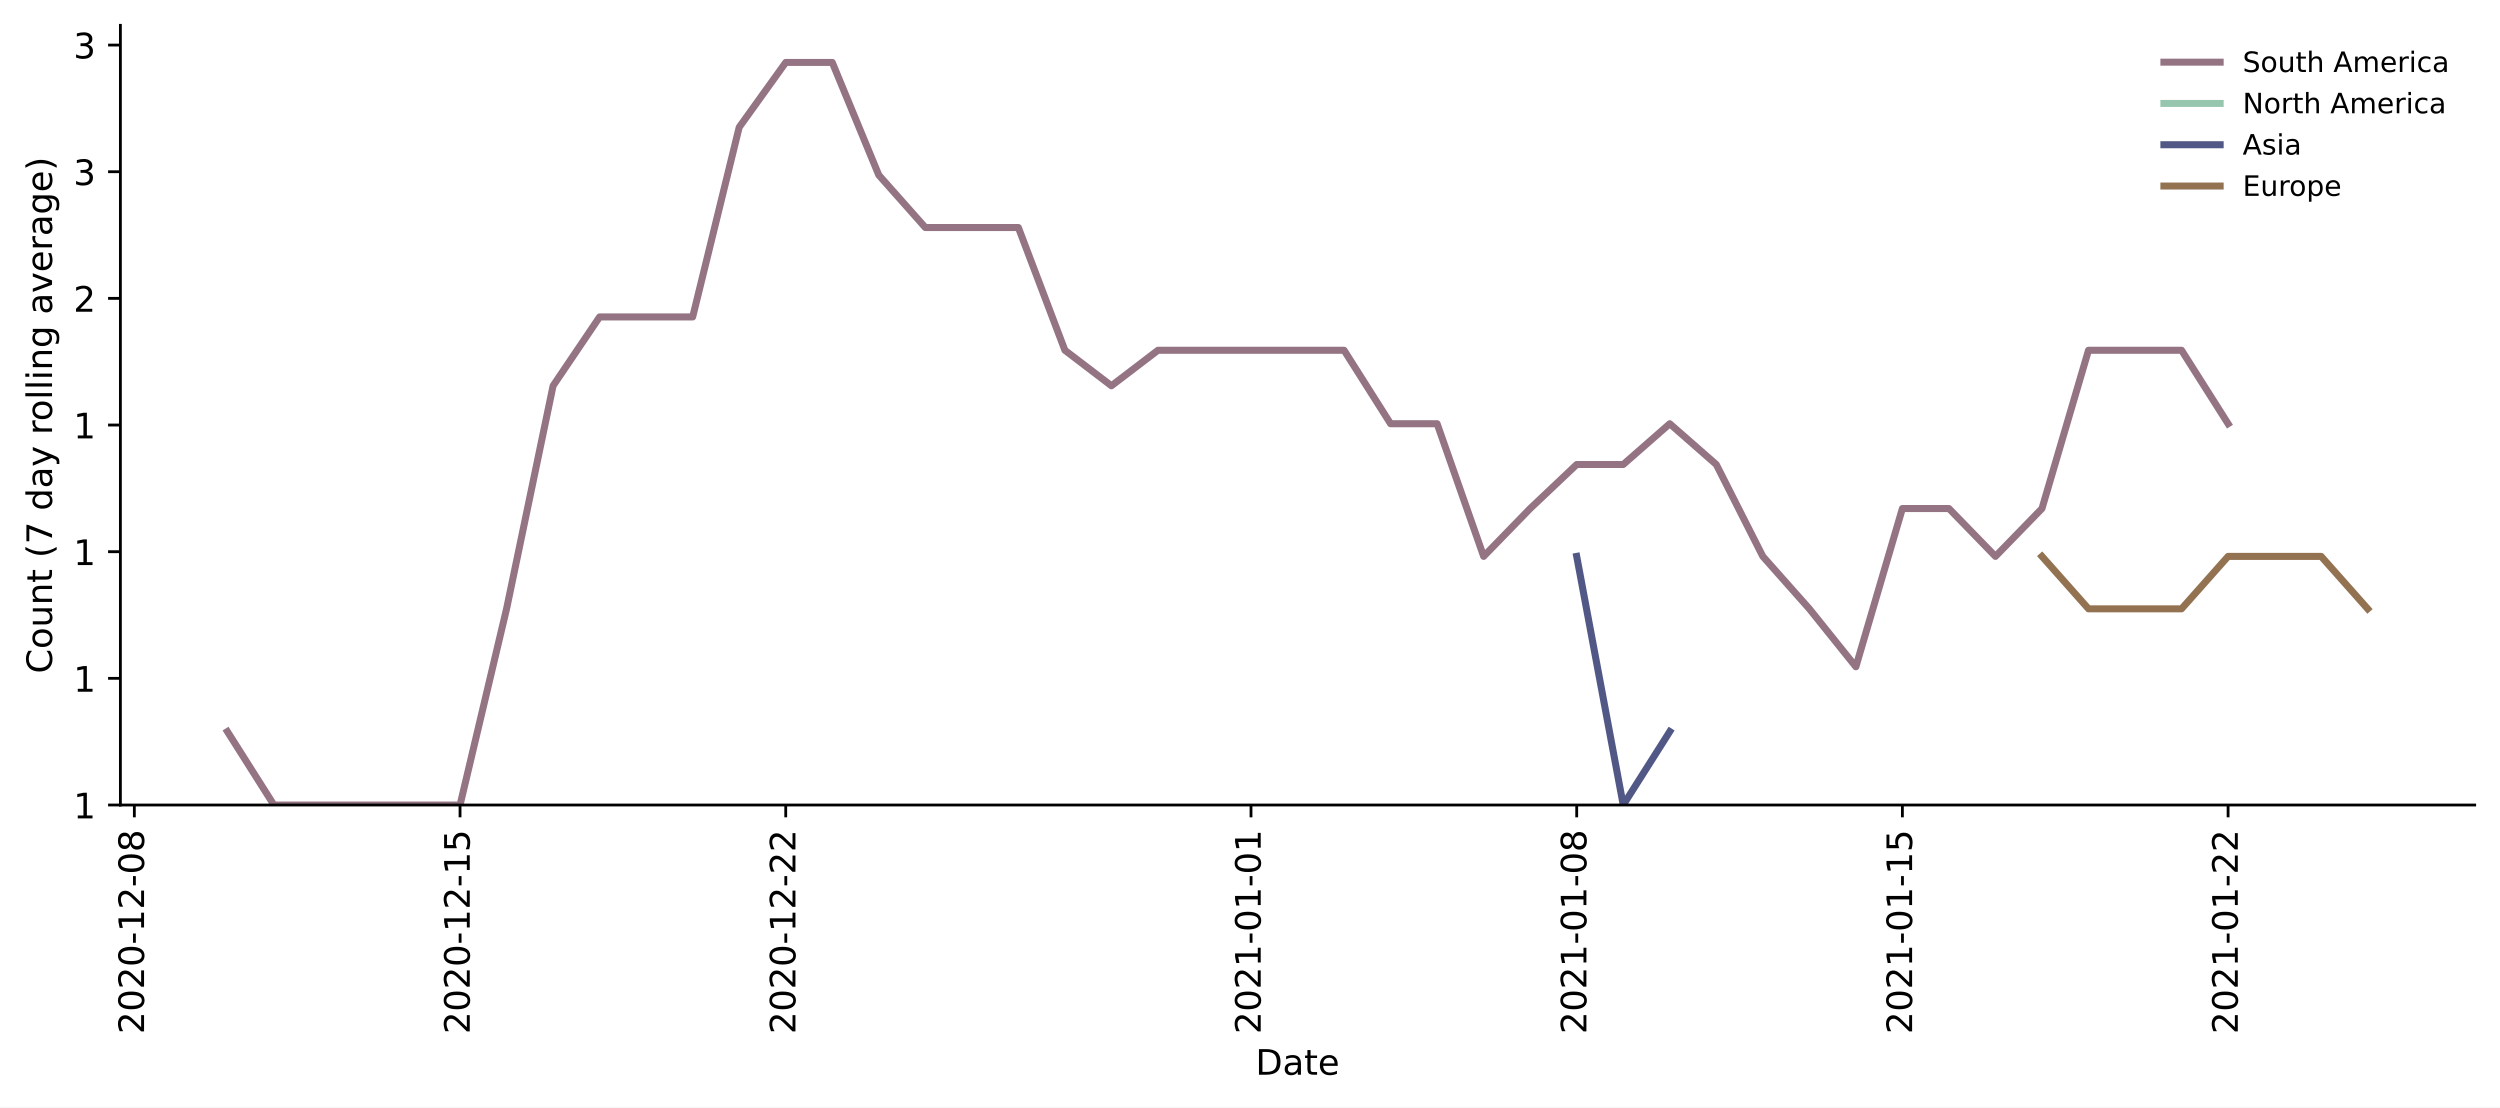
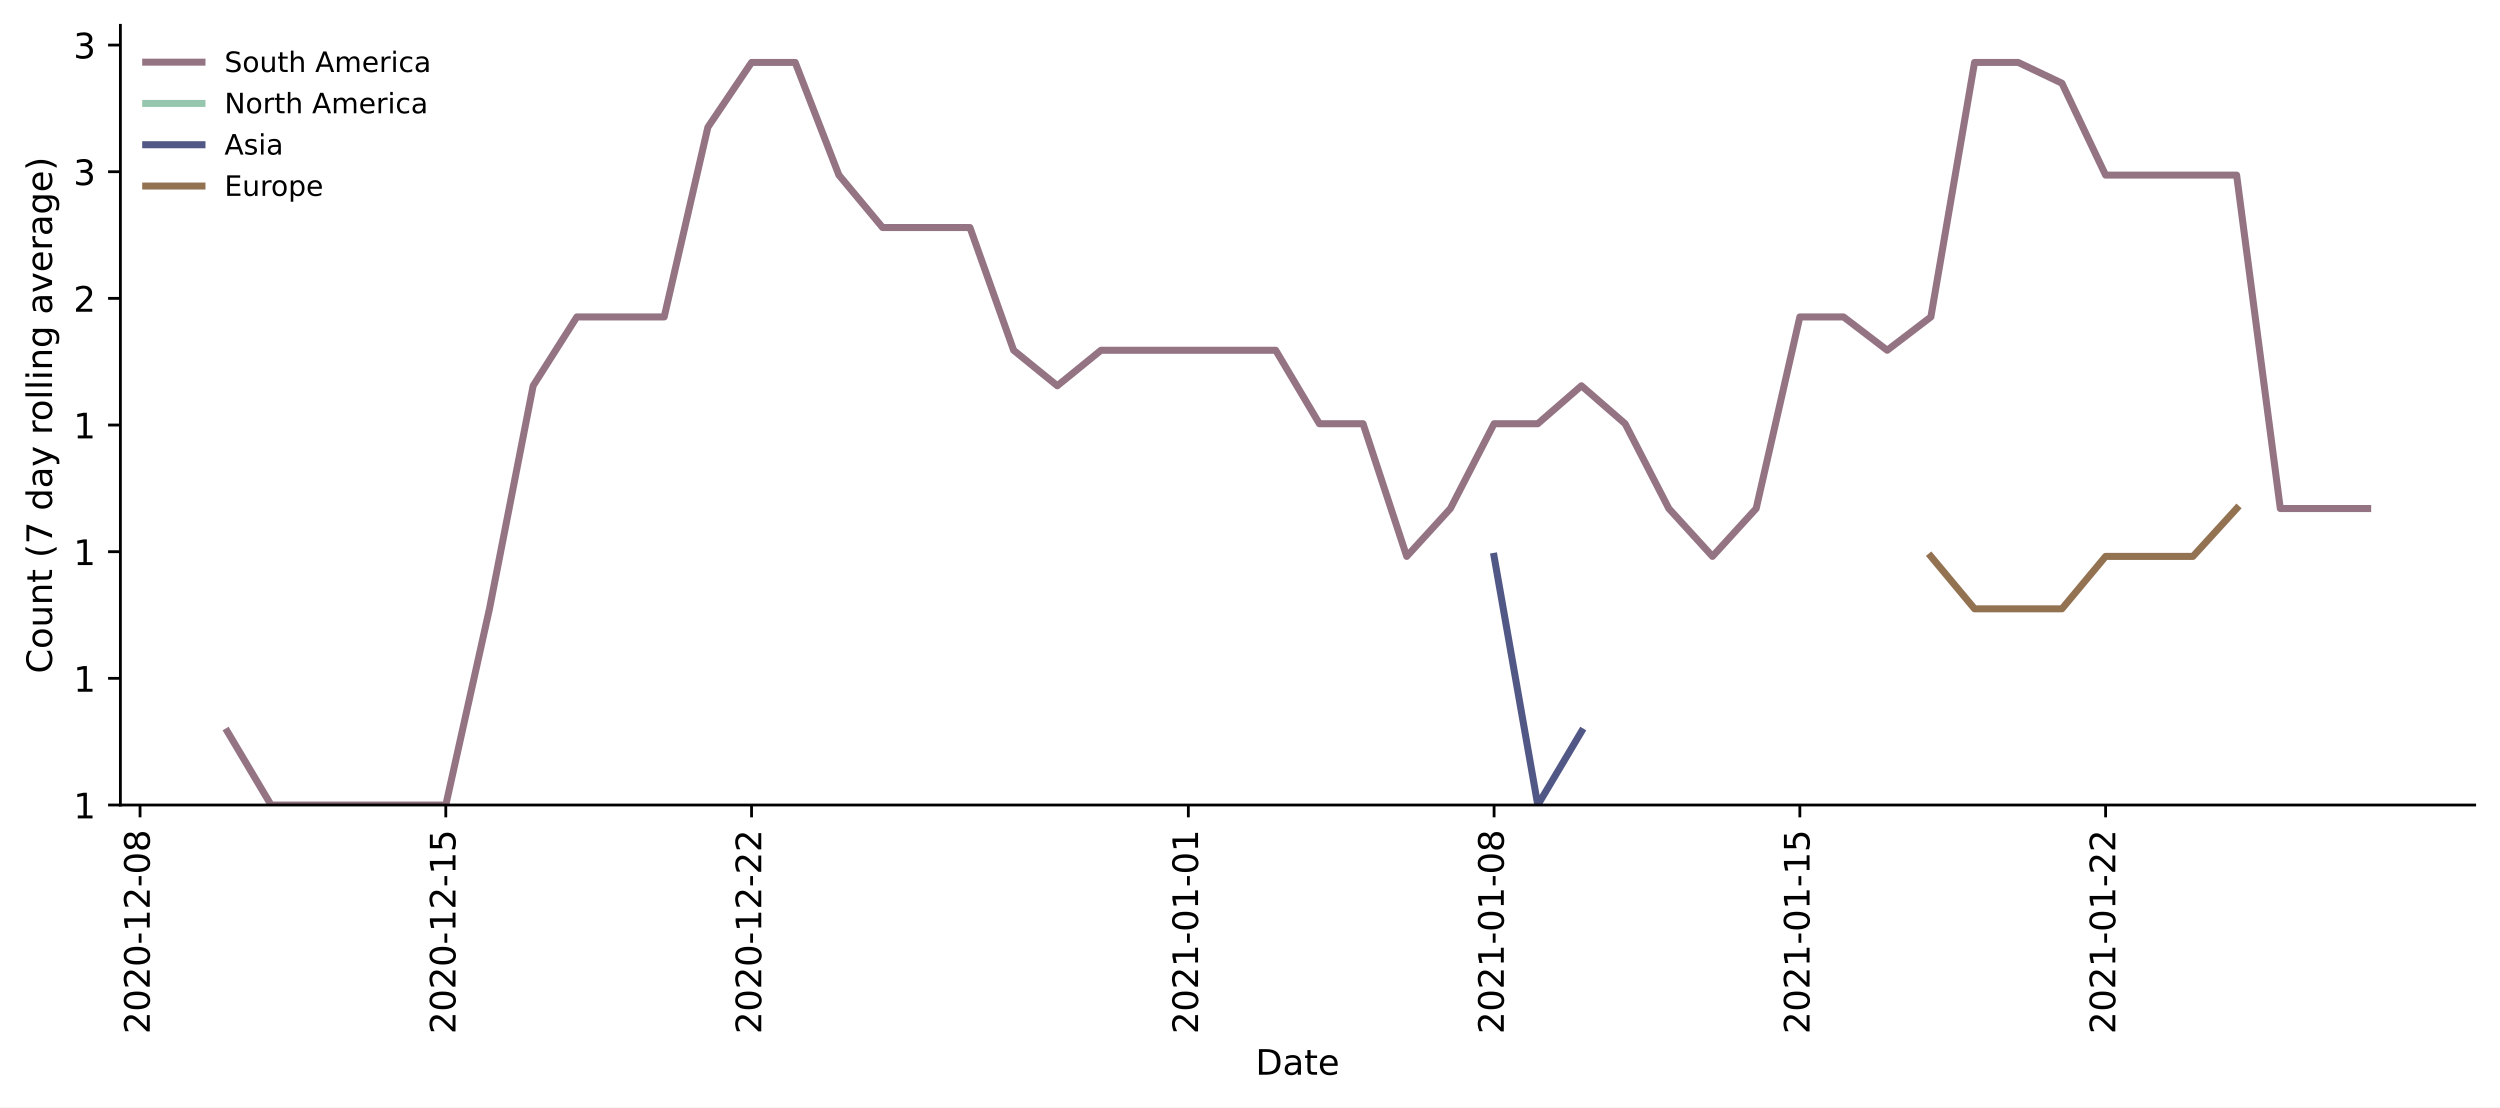
<svg xmlns="http://www.w3.org/2000/svg" xmlns:xlink="http://www.w3.org/1999/xlink" height="314.954pt" version="1.1" viewBox="0 0 711.041 314.954" width="711.041pt">
  <defs>
    <style type="text/css">*{stroke-linecap:butt;stroke-linejoin:round;}</style>
  </defs>
  <g id="figure_1">
    <g id="patch_1">
      <path d="M 0 314.954  L 711.041 314.954  L 711.041 0  L 0 0  z " style="fill:#ffffff;" />
    </g>
    <g id="axes_1">
      <g id="patch_2">
        <path d="M 34.241 228.96  L 703.841 228.96  L 703.841 7.2  L 34.241 7.2  z " style="fill:#ffffff;" />
      </g>
      <g id="matplotlib.axis_1">
        <g id="xtick_1">
          <g id="line2d_1">
            <defs>
-               <path d="M 0 0  L 0 3.5  " id="m36fd58d76a" style="stroke:#000000;stroke-width:0.8;" />
-             </defs>
-             <g>
-               <use style="stroke:#000000;stroke-width:0.8;" x="38.211" xlink:href="#m36fd58d76a" y="228.96" />
+               <path d="M 0 0  L 0 3.5  " id="m5d1fdc0fcb" style="stroke:#000000;stroke-width:0.8;" />
+             </defs>
+             <g>
+               <use style="stroke:#000000;stroke-width:0.8;" x="39.831" xlink:href="#m5d1fdc0fcb" y="228.96" />
            </g>
          </g>
          <g id="text_1">
-             <g transform="translate(40.96996 294.0756)rotate(-90)scale(0.1 -0.1)">
+             <g transform="translate(42.59035 294.0756)rotate(-90)scale(0.1 -0.1)">
              <defs>
                <path d="M 19.188 8.297  L 53.609 8.297  L 53.609 0  L 7.328 0  L 7.328 8.297  Q 12.938 14.109 22.625 23.891  Q 32.328 33.688 34.812 36.531  Q 39.547 41.844 41.422 45.531  Q 43.312 49.219 43.312 52.781  Q 43.312 58.594 39.234 62.25  Q 35.156 65.922 28.609 65.922  Q 23.969 65.922 18.812 64.312  Q 13.672 62.703 7.812 59.422  L 7.812 69.391  Q 13.766 71.781 18.938 73  Q 24.125 74.219 28.422 74.219  Q 39.75 74.219 46.484 68.547  Q 53.219 62.891 53.219 53.422  Q 53.219 48.922 51.531 44.891  Q 49.859 40.875 45.406 35.406  Q 44.188 33.984 37.641 27.219  Q 31.109 20.453 19.188 8.297  z " id="DejaVuSans-50" />
                <path d="M 31.781 66.406  Q 24.172 66.406 20.328 58.906  Q 16.5 51.422 16.5 36.375  Q 16.5 21.391 20.328 13.891  Q 24.172 6.391 31.781 6.391  Q 39.453 6.391 43.281 13.891  Q 47.125 21.391 47.125 36.375  Q 47.125 51.422 43.281 58.906  Q 39.453 66.406 31.781 66.406  z M 31.781 74.219  Q 44.047 74.219 50.516 64.516  Q 56.984 54.828 56.984 36.375  Q 56.984 17.969 50.516 8.266  Q 44.047 -1.422 31.781 -1.422  Q 19.531 -1.422 13.062 8.266  Q 6.594 17.969 6.594 36.375  Q 6.594 54.828 13.062 64.516  Q 19.531 74.219 31.781 74.219  z " id="DejaVuSans-48" />
                <path d="M 4.891 31.391  L 31.203 31.391  L 31.203 23.391  L 4.891 23.391  z " id="DejaVuSans-45" />
                <path d="M 12.406 8.297  L 28.516 8.297  L 28.516 63.922  L 10.984 60.406  L 10.984 69.391  L 28.422 72.906  L 38.281 72.906  L 38.281 8.297  L 54.391 8.297  L 54.391 0  L 12.406 0  z " id="DejaVuSans-49" />
                <path d="M 31.781 34.625  Q 24.75 34.625 20.719 30.859  Q 16.703 27.094 16.703 20.516  Q 16.703 13.922 20.719 10.156  Q 24.75 6.391 31.781 6.391  Q 38.812 6.391 42.859 10.172  Q 46.922 13.969 46.922 20.516  Q 46.922 27.094 42.891 30.859  Q 38.875 34.625 31.781 34.625  z M 21.922 38.812  Q 15.578 40.375 12.031 44.719  Q 8.5 49.078 8.5 55.328  Q 8.5 64.062 14.719 69.141  Q 20.953 74.219 31.781 74.219  Q 42.672 74.219 48.875 69.141  Q 55.078 64.062 55.078 55.328  Q 55.078 49.078 51.531 44.719  Q 48 40.375 41.703 38.812  Q 48.828 37.156 52.797 32.312  Q 56.781 27.484 56.781 20.516  Q 56.781 9.906 50.312 4.234  Q 43.844 -1.422 31.781 -1.422  Q 19.734 -1.422 13.25 4.234  Q 6.781 9.906 6.781 20.516  Q 6.781 27.484 10.781 32.312  Q 14.797 37.156 21.922 38.812  z M 18.312 54.391  Q 18.312 48.734 21.844 45.562  Q 25.391 42.391 31.781 42.391  Q 38.141 42.391 41.719 45.562  Q 45.312 48.734 45.312 54.391  Q 45.312 60.062 41.719 63.234  Q 38.141 66.406 31.781 66.406  Q 25.391 66.406 21.844 63.234  Q 18.312 60.062 18.312 54.391  z " id="DejaVuSans-56" />
              </defs>
              <use xlink:href="#DejaVuSans-50" />
              <use x="63.623" xlink:href="#DejaVuSans-48" />
              <use x="127.246" xlink:href="#DejaVuSans-50" />
              <use x="190.869" xlink:href="#DejaVuSans-48" />
              <use x="254.492" xlink:href="#DejaVuSans-45" />
              <use x="290.576" xlink:href="#DejaVuSans-49" />
              <use x="354.199" xlink:href="#DejaVuSans-50" />
              <use x="417.822" xlink:href="#DejaVuSans-45" />
              <use x="453.906" xlink:href="#DejaVuSans-48" />
              <use x="517.529" xlink:href="#DejaVuSans-56" />
            </g>
          </g>
        </g>
        <g id="xtick_2">
          <g id="line2d_2">
            <g>
-               <use style="stroke:#000000;stroke-width:0.8;" x="130.843" xlink:href="#m36fd58d76a" y="228.96" />
+               <use style="stroke:#000000;stroke-width:0.8;" x="126.792" xlink:href="#m5d1fdc0fcb" y="228.96" />
            </g>
          </g>
          <g id="text_2">
-             <g transform="translate(133.6024 294.0756)rotate(-90)scale(0.1 -0.1)">
+             <g transform="translate(129.5514 294.0756)rotate(-90)scale(0.1 -0.1)">
              <defs>
                <path d="M 10.797 72.906  L 49.516 72.906  L 49.516 64.594  L 19.828 64.594  L 19.828 46.734  Q 21.969 47.469 24.109 47.828  Q 26.266 48.188 28.422 48.188  Q 40.625 48.188 47.75 41.5  Q 54.891 34.812 54.891 23.391  Q 54.891 11.625 47.562 5.094  Q 40.234 -1.422 26.906 -1.422  Q 22.312 -1.422 17.547 -0.641  Q 12.797 0.141 7.719 1.703  L 7.719 11.625  Q 12.109 9.234 16.797 8.062  Q 21.484 6.891 26.703 6.891  Q 35.156 6.891 40.078 11.328  Q 45.016 15.766 45.016 23.391  Q 45.016 31 40.078 35.438  Q 35.156 39.891 26.703 39.891  Q 22.75 39.891 18.812 39.016  Q 14.891 38.141 10.797 36.281  z " id="DejaVuSans-53" />
              </defs>
              <use xlink:href="#DejaVuSans-50" />
              <use x="63.623" xlink:href="#DejaVuSans-48" />
              <use x="127.246" xlink:href="#DejaVuSans-50" />
              <use x="190.869" xlink:href="#DejaVuSans-48" />
              <use x="254.492" xlink:href="#DejaVuSans-45" />
              <use x="290.576" xlink:href="#DejaVuSans-49" />
              <use x="354.199" xlink:href="#DejaVuSans-50" />
              <use x="417.822" xlink:href="#DejaVuSans-45" />
              <use x="453.906" xlink:href="#DejaVuSans-49" />
              <use x="517.529" xlink:href="#DejaVuSans-53" />
            </g>
          </g>
        </g>
        <g id="xtick_3">
          <g id="line2d_3">
            <g>
-               <use style="stroke:#000000;stroke-width:0.8;" x="223.475" xlink:href="#m36fd58d76a" y="228.96" />
+               <use style="stroke:#000000;stroke-width:0.8;" x="213.753" xlink:href="#m5d1fdc0fcb" y="228.96" />
            </g>
          </g>
          <g id="text_3">
-             <g transform="translate(226.2348 294.0756)rotate(-90)scale(0.1 -0.1)">
+             <g transform="translate(216.5124 294.0756)rotate(-90)scale(0.1 -0.1)">
              <use xlink:href="#DejaVuSans-50" />
              <use x="63.623" xlink:href="#DejaVuSans-48" />
              <use x="127.246" xlink:href="#DejaVuSans-50" />
              <use x="190.869" xlink:href="#DejaVuSans-48" />
              <use x="254.492" xlink:href="#DejaVuSans-45" />
              <use x="290.576" xlink:href="#DejaVuSans-49" />
              <use x="354.199" xlink:href="#DejaVuSans-50" />
              <use x="417.822" xlink:href="#DejaVuSans-45" />
              <use x="453.906" xlink:href="#DejaVuSans-50" />
              <use x="517.529" xlink:href="#DejaVuSans-50" />
            </g>
          </g>
        </g>
        <g id="xtick_4">
          <g id="line2d_4">
            <g>
-               <use style="stroke:#000000;stroke-width:0.8;" x="355.807" xlink:href="#m36fd58d76a" y="228.96" />
+               <use style="stroke:#000000;stroke-width:0.8;" x="337.983" xlink:href="#m5d1fdc0fcb" y="228.96" />
            </g>
          </g>
          <g id="text_4">
-             <g transform="translate(358.5668 294.0756)rotate(-90)scale(0.1 -0.1)">
+             <g transform="translate(340.7425 294.0756)rotate(-90)scale(0.1 -0.1)">
              <use xlink:href="#DejaVuSans-50" />
              <use x="63.623" xlink:href="#DejaVuSans-48" />
              <use x="127.246" xlink:href="#DejaVuSans-50" />
              <use x="190.869" xlink:href="#DejaVuSans-49" />
              <use x="254.492" xlink:href="#DejaVuSans-45" />
              <use x="290.576" xlink:href="#DejaVuSans-48" />
              <use x="354.199" xlink:href="#DejaVuSans-49" />
              <use x="417.822" xlink:href="#DejaVuSans-45" />
              <use x="453.906" xlink:href="#DejaVuSans-48" />
              <use x="517.529" xlink:href="#DejaVuSans-49" />
            </g>
          </g>
        </g>
        <g id="xtick_5">
          <g id="line2d_5">
            <g>
-               <use style="stroke:#000000;stroke-width:0.8;" x="448.44" xlink:href="#m36fd58d76a" y="228.96" />
+               <use style="stroke:#000000;stroke-width:0.8;" x="424.944" xlink:href="#m5d1fdc0fcb" y="228.96" />
            </g>
          </g>
          <g id="text_5">
-             <g transform="translate(451.1992 294.0756)rotate(-90)scale(0.1 -0.1)">
+             <g transform="translate(427.7035 294.0756)rotate(-90)scale(0.1 -0.1)">
              <use xlink:href="#DejaVuSans-50" />
              <use x="63.623" xlink:href="#DejaVuSans-48" />
              <use x="127.246" xlink:href="#DejaVuSans-50" />
              <use x="190.869" xlink:href="#DejaVuSans-49" />
              <use x="254.492" xlink:href="#DejaVuSans-45" />
              <use x="290.576" xlink:href="#DejaVuSans-48" />
              <use x="354.199" xlink:href="#DejaVuSans-49" />
              <use x="417.822" xlink:href="#DejaVuSans-45" />
              <use x="453.906" xlink:href="#DejaVuSans-48" />
              <use x="517.529" xlink:href="#DejaVuSans-56" />
            </g>
          </g>
        </g>
        <g id="xtick_6">
          <g id="line2d_6">
            <g>
-               <use style="stroke:#000000;stroke-width:0.8;" x="541.072" xlink:href="#m36fd58d76a" y="228.96" />
+               <use style="stroke:#000000;stroke-width:0.8;" x="511.905" xlink:href="#m5d1fdc0fcb" y="228.96" />
            </g>
          </g>
          <g id="text_6">
-             <g transform="translate(543.8316 294.0756)rotate(-90)scale(0.1 -0.1)">
+             <g transform="translate(514.6646 294.0756)rotate(-90)scale(0.1 -0.1)">
              <use xlink:href="#DejaVuSans-50" />
              <use x="63.623" xlink:href="#DejaVuSans-48" />
              <use x="127.246" xlink:href="#DejaVuSans-50" />
              <use x="190.869" xlink:href="#DejaVuSans-49" />
              <use x="254.492" xlink:href="#DejaVuSans-45" />
              <use x="290.576" xlink:href="#DejaVuSans-48" />
              <use x="354.199" xlink:href="#DejaVuSans-49" />
              <use x="417.822" xlink:href="#DejaVuSans-45" />
              <use x="453.906" xlink:href="#DejaVuSans-49" />
              <use x="517.529" xlink:href="#DejaVuSans-53" />
            </g>
          </g>
        </g>
        <g id="xtick_7">
          <g id="line2d_7">
            <g>
-               <use style="stroke:#000000;stroke-width:0.8;" x="633.705" xlink:href="#m36fd58d76a" y="228.96" />
+               <use style="stroke:#000000;stroke-width:0.8;" x="598.866" xlink:href="#m5d1fdc0fcb" y="228.96" />
            </g>
          </g>
          <g id="text_7">
-             <g transform="translate(636.464 294.0756)rotate(-90)scale(0.1 -0.1)">
+             <g transform="translate(601.6256 294.0756)rotate(-90)scale(0.1 -0.1)">
              <use xlink:href="#DejaVuSans-50" />
              <use x="63.623" xlink:href="#DejaVuSans-48" />
              <use x="127.246" xlink:href="#DejaVuSans-50" />
              <use x="190.869" xlink:href="#DejaVuSans-49" />
              <use x="254.492" xlink:href="#DejaVuSans-45" />
              <use x="290.576" xlink:href="#DejaVuSans-48" />
              <use x="354.199" xlink:href="#DejaVuSans-49" />
              <use x="417.822" xlink:href="#DejaVuSans-45" />
              <use x="453.906" xlink:href="#DejaVuSans-50" />
              <use x="517.529" xlink:href="#DejaVuSans-50" />
            </g>
          </g>
        </g>
        <g id="text_8">
          <g transform="translate(357.0898 305.6741)scale(0.1 -0.1)">
            <defs>
              <path d="M 19.672 64.797  L 19.672 8.109  L 31.594 8.109  Q 46.688 8.109 53.688 14.938  Q 60.688 21.781 60.688 36.531  Q 60.688 51.172 53.688 57.984  Q 46.688 64.797 31.594 64.797  z M 9.812 72.906  L 30.078 72.906  Q 51.266 72.906 61.172 64.094  Q 71.094 55.281 71.094 36.531  Q 71.094 17.672 61.125 8.828  Q 51.172 0 30.078 0  L 9.812 0  z " id="DejaVuSans-68" />
              <path d="M 34.281 27.484  Q 23.391 27.484 19.188 25  Q 14.984 22.516 14.984 16.5  Q 14.984 11.719 18.141 8.906  Q 21.297 6.109 26.703 6.109  Q 34.188 6.109 38.703 11.406  Q 43.219 16.703 43.219 25.484  L 43.219 27.484  z M 52.203 31.203  L 52.203 0  L 43.219 0  L 43.219 8.297  Q 40.141 3.328 35.547 0.953  Q 30.953 -1.422 24.312 -1.422  Q 15.922 -1.422 10.953 3.297  Q 6 8.016 6 15.922  Q 6 25.141 12.172 29.828  Q 18.359 34.516 30.609 34.516  L 43.219 34.516  L 43.219 35.406  Q 43.219 41.609 39.141 45  Q 35.062 48.391 27.688 48.391  Q 23 48.391 18.547 47.266  Q 14.109 46.141 10.016 43.891  L 10.016 52.203  Q 14.938 54.109 19.578 55.047  Q 24.219 56 28.609 56  Q 40.484 56 46.344 49.844  Q 52.203 43.703 52.203 31.203  z " id="DejaVuSans-97" />
              <path d="M 18.312 70.219  L 18.312 54.688  L 36.812 54.688  L 36.812 47.703  L 18.312 47.703  L 18.312 18.016  Q 18.312 11.328 20.141 9.422  Q 21.969 7.516 27.594 7.516  L 36.812 7.516  L 36.812 0  L 27.594 0  Q 17.188 0 13.234 3.875  Q 9.281 7.766 9.281 18.016  L 9.281 47.703  L 2.688 47.703  L 2.688 54.688  L 9.281 54.688  L 9.281 70.219  z " id="DejaVuSans-116" />
              <path d="M 56.203 29.594  L 56.203 25.203  L 14.891 25.203  Q 15.484 15.922 20.484 11.062  Q 25.484 6.203 34.422 6.203  Q 39.594 6.203 44.453 7.469  Q 49.312 8.734 54.109 11.281  L 54.109 2.781  Q 49.266 0.734 44.188 -0.344  Q 39.109 -1.422 33.891 -1.422  Q 20.797 -1.422 13.156 6.188  Q 5.516 13.812 5.516 26.812  Q 5.516 40.234 12.766 48.109  Q 20.016 56 32.328 56  Q 43.359 56 49.781 48.891  Q 56.203 41.797 56.203 29.594  z M 47.219 32.234  Q 47.125 39.594 43.094 43.984  Q 39.062 48.391 32.422 48.391  Q 24.906 48.391 20.391 44.141  Q 15.875 39.891 15.188 32.172  z " id="DejaVuSans-101" />
            </defs>
            <use xlink:href="#DejaVuSans-68" />
            <use x="77.002" xlink:href="#DejaVuSans-97" />
            <use x="138.281" xlink:href="#DejaVuSans-116" />
            <use x="177.49" xlink:href="#DejaVuSans-101" />
          </g>
        </g>
      </g>
      <g id="matplotlib.axis_2">
        <g id="ytick_1">
          <g id="line2d_8">
            <defs>
-               <path d="M 0 0  L -3.5 0  " id="med75df39e4" style="stroke:#000000;stroke-width:0.8;" />
-             </defs>
-             <g>
-               <use style="stroke:#000000;stroke-width:0.8;" x="34.241" xlink:href="#med75df39e4" y="228.96" />
+               <path d="M 0 0  L -3.5 0  " id="m811219a431" style="stroke:#000000;stroke-width:0.8;" />
+             </defs>
+             <g>
+               <use style="stroke:#000000;stroke-width:0.8;" x="34.241" xlink:href="#m811219a431" y="228.96" />
            </g>
          </g>
          <g id="text_9">
            <g transform="translate(20.87813 232.7592)scale(0.1 -0.1)">
              <use xlink:href="#DejaVuSans-49" />
            </g>
          </g>
        </g>
        <g id="ytick_2">
          <g id="line2d_9">
            <g>
-               <use style="stroke:#000000;stroke-width:0.8;" x="34.241" xlink:href="#med75df39e4" y="192.935" />
+               <use style="stroke:#000000;stroke-width:0.8;" x="34.241" xlink:href="#m811219a431" y="192.935" />
            </g>
          </g>
          <g id="text_10">
            <g transform="translate(20.87813 196.7346)scale(0.1 -0.1)">
              <use xlink:href="#DejaVuSans-49" />
            </g>
          </g>
        </g>
        <g id="ytick_3">
          <g id="line2d_10">
            <g>
-               <use style="stroke:#000000;stroke-width:0.8;" x="34.241" xlink:href="#med75df39e4" y="156.911" />
+               <use style="stroke:#000000;stroke-width:0.8;" x="34.241" xlink:href="#m811219a431" y="156.911" />
            </g>
          </g>
          <g id="text_11">
            <g transform="translate(20.87813 160.71)scale(0.1 -0.1)">
              <use xlink:href="#DejaVuSans-49" />
            </g>
          </g>
        </g>
        <g id="ytick_4">
          <g id="line2d_11">
            <g>
-               <use style="stroke:#000000;stroke-width:0.8;" x="34.241" xlink:href="#med75df39e4" y="120.886" />
+               <use style="stroke:#000000;stroke-width:0.8;" x="34.241" xlink:href="#m811219a431" y="120.886" />
            </g>
          </g>
          <g id="text_12">
            <g transform="translate(20.87813 124.6854)scale(0.1 -0.1)">
              <use xlink:href="#DejaVuSans-49" />
            </g>
          </g>
        </g>
        <g id="ytick_5">
          <g id="line2d_12">
            <g>
-               <use style="stroke:#000000;stroke-width:0.8;" x="34.241" xlink:href="#med75df39e4" y="84.862" />
+               <use style="stroke:#000000;stroke-width:0.8;" x="34.241" xlink:href="#m811219a431" y="84.862" />
            </g>
          </g>
          <g id="text_13">
            <g transform="translate(20.87813 88.66074)scale(0.1 -0.1)">
              <use xlink:href="#DejaVuSans-50" />
            </g>
          </g>
        </g>
        <g id="ytick_6">
          <g id="line2d_13">
            <g>
-               <use style="stroke:#000000;stroke-width:0.8;" x="34.241" xlink:href="#med75df39e4" y="48.837" />
+               <use style="stroke:#000000;stroke-width:0.8;" x="34.241" xlink:href="#m811219a431" y="48.837" />
            </g>
          </g>
          <g id="text_14">
            <g transform="translate(20.87813 52.63612)scale(0.1 -0.1)">
              <defs>
                <path d="M 40.578 39.312  Q 47.656 37.797 51.625 33  Q 55.609 28.219 55.609 21.188  Q 55.609 10.406 48.188 4.484  Q 40.766 -1.422 27.094 -1.422  Q 22.516 -1.422 17.656 -0.516  Q 12.797 0.391 7.625 2.203  L 7.625 11.719  Q 11.719 9.328 16.594 8.109  Q 21.484 6.891 26.812 6.891  Q 36.078 6.891 40.938 10.547  Q 45.797 14.203 45.797 21.188  Q 45.797 27.641 41.281 31.266  Q 36.766 34.906 28.719 34.906  L 20.219 34.906  L 20.219 43.016  L 29.109 43.016  Q 36.375 43.016 40.234 45.922  Q 44.094 48.828 44.094 54.297  Q 44.094 59.906 40.109 62.906  Q 36.141 65.922 28.719 65.922  Q 24.656 65.922 20.016 65.031  Q 15.375 64.156 9.812 62.312  L 9.812 71.094  Q 15.438 72.656 20.344 73.438  Q 25.25 74.219 29.594 74.219  Q 40.828 74.219 47.359 69.109  Q 53.906 64.016 53.906 55.328  Q 53.906 49.266 50.438 45.094  Q 46.969 40.922 40.578 39.312  z " id="DejaVuSans-51" />
              </defs>
              <use xlink:href="#DejaVuSans-51" />
            </g>
          </g>
        </g>
        <g id="ytick_7">
          <g id="line2d_14">
            <g>
-               <use style="stroke:#000000;stroke-width:0.8;" x="34.241" xlink:href="#med75df39e4" y="12.812" />
+               <use style="stroke:#000000;stroke-width:0.8;" x="34.241" xlink:href="#m811219a431" y="12.812" />
            </g>
          </g>
          <g id="text_15">
            <g transform="translate(20.87813 16.6115)scale(0.1 -0.1)">
              <use xlink:href="#DejaVuSans-51" />
            </g>
          </g>
        </g>
        <g id="text_16">
          <g transform="translate(14.79844 191.548)rotate(-90)scale(0.1 -0.1)">
            <defs>
              <path d="M 64.406 67.281  L 64.406 56.891  Q 59.422 61.531 53.781 63.812  Q 48.141 66.109 41.797 66.109  Q 29.297 66.109 22.656 58.469  Q 16.016 50.828 16.016 36.375  Q 16.016 21.969 22.656 14.328  Q 29.297 6.688 41.797 6.688  Q 48.141 6.688 53.781 8.984  Q 59.422 11.281 64.406 15.922  L 64.406 5.609  Q 59.234 2.094 53.438 0.328  Q 47.656 -1.422 41.219 -1.422  Q 24.656 -1.422 15.125 8.703  Q 5.609 18.844 5.609 36.375  Q 5.609 53.953 15.125 64.078  Q 24.656 74.219 41.219 74.219  Q 47.75 74.219 53.531 72.484  Q 59.328 70.75 64.406 67.281  z " id="DejaVuSans-67" />
              <path d="M 30.609 48.391  Q 23.391 48.391 19.188 42.75  Q 14.984 37.109 14.984 27.297  Q 14.984 17.484 19.156 11.844  Q 23.344 6.203 30.609 6.203  Q 37.797 6.203 41.984 11.859  Q 46.188 17.531 46.188 27.297  Q 46.188 37.016 41.984 42.703  Q 37.797 48.391 30.609 48.391  z M 30.609 56  Q 42.328 56 49.016 48.375  Q 55.719 40.766 55.719 27.297  Q 55.719 13.875 49.016 6.219  Q 42.328 -1.422 30.609 -1.422  Q 18.844 -1.422 12.172 6.219  Q 5.516 13.875 5.516 27.297  Q 5.516 40.766 12.172 48.375  Q 18.844 56 30.609 56  z " id="DejaVuSans-111" />
              <path d="M 8.5 21.578  L 8.5 54.688  L 17.484 54.688  L 17.484 21.922  Q 17.484 14.156 20.5 10.266  Q 23.531 6.391 29.594 6.391  Q 36.859 6.391 41.078 11.031  Q 45.312 15.672 45.312 23.688  L 45.312 54.688  L 54.297 54.688  L 54.297 0  L 45.312 0  L 45.312 8.406  Q 42.047 3.422 37.719 1  Q 33.406 -1.422 27.688 -1.422  Q 18.266 -1.422 13.375 4.438  Q 8.5 10.297 8.5 21.578  z M 31.109 56  z " id="DejaVuSans-117" />
              <path d="M 54.891 33.016  L 54.891 0  L 45.906 0  L 45.906 32.719  Q 45.906 40.484 42.875 44.328  Q 39.844 48.188 33.797 48.188  Q 26.516 48.188 22.312 43.547  Q 18.109 38.922 18.109 30.906  L 18.109 0  L 9.078 0  L 9.078 54.688  L 18.109 54.688  L 18.109 46.188  Q 21.344 51.125 25.703 53.562  Q 30.078 56 35.797 56  Q 45.219 56 50.047 50.172  Q 54.891 44.344 54.891 33.016  z " id="DejaVuSans-110" />
              <path id="DejaVuSans-32" />
              <path d="M 31 75.875  Q 24.469 64.656 21.281 53.656  Q 18.109 42.672 18.109 31.391  Q 18.109 20.125 21.312 9.062  Q 24.516 -2 31 -13.188  L 23.188 -13.188  Q 15.875 -1.703 12.234 9.375  Q 8.594 20.453 8.594 31.391  Q 8.594 42.281 12.203 53.312  Q 15.828 64.359 23.188 75.875  z " id="DejaVuSans-40" />
              <path d="M 8.203 72.906  L 55.078 72.906  L 55.078 68.703  L 28.609 0  L 18.312 0  L 43.219 64.594  L 8.203 64.594  z " id="DejaVuSans-55" />
              <path d="M 45.406 46.391  L 45.406 75.984  L 54.391 75.984  L 54.391 0  L 45.406 0  L 45.406 8.203  Q 42.578 3.328 38.25 0.953  Q 33.938 -1.422 27.875 -1.422  Q 17.969 -1.422 11.734 6.484  Q 5.516 14.406 5.516 27.297  Q 5.516 40.188 11.734 48.094  Q 17.969 56 27.875 56  Q 33.938 56 38.25 53.625  Q 42.578 51.266 45.406 46.391  z M 14.797 27.297  Q 14.797 17.391 18.875 11.75  Q 22.953 6.109 30.078 6.109  Q 37.203 6.109 41.297 11.75  Q 45.406 17.391 45.406 27.297  Q 45.406 37.203 41.297 42.844  Q 37.203 48.484 30.078 48.484  Q 22.953 48.484 18.875 42.844  Q 14.797 37.203 14.797 27.297  z " id="DejaVuSans-100" />
              <path d="M 32.172 -5.078  Q 28.375 -14.844 24.75 -17.812  Q 21.141 -20.797 15.094 -20.797  L 7.906 -20.797  L 7.906 -13.281  L 13.188 -13.281  Q 16.891 -13.281 18.938 -11.516  Q 21 -9.766 23.484 -3.219  L 25.094 0.875  L 2.984 54.688  L 12.5 54.688  L 29.594 11.922  L 46.688 54.688  L 56.203 54.688  z " id="DejaVuSans-121" />
              <path d="M 41.109 46.297  Q 39.594 47.172 37.812 47.578  Q 36.031 48 33.891 48  Q 26.266 48 22.188 43.047  Q 18.109 38.094 18.109 28.812  L 18.109 0  L 9.078 0  L 9.078 54.688  L 18.109 54.688  L 18.109 46.188  Q 20.953 51.172 25.484 53.578  Q 30.031 56 36.531 56  Q 37.453 56 38.578 55.875  Q 39.703 55.766 41.062 55.516  z " id="DejaVuSans-114" />
              <path d="M 9.422 75.984  L 18.406 75.984  L 18.406 0  L 9.422 0  z " id="DejaVuSans-108" />
              <path d="M 9.422 54.688  L 18.406 54.688  L 18.406 0  L 9.422 0  z M 9.422 75.984  L 18.406 75.984  L 18.406 64.594  L 9.422 64.594  z " id="DejaVuSans-105" />
              <path d="M 45.406 27.984  Q 45.406 37.75 41.375 43.109  Q 37.359 48.484 30.078 48.484  Q 22.859 48.484 18.828 43.109  Q 14.797 37.75 14.797 27.984  Q 14.797 18.266 18.828 12.891  Q 22.859 7.516 30.078 7.516  Q 37.359 7.516 41.375 12.891  Q 45.406 18.266 45.406 27.984  z M 54.391 6.781  Q 54.391 -7.172 48.188 -13.984  Q 42 -20.797 29.203 -20.797  Q 24.469 -20.797 20.266 -20.094  Q 16.062 -19.391 12.109 -17.922  L 12.109 -9.188  Q 16.062 -11.328 19.922 -12.344  Q 23.781 -13.375 27.781 -13.375  Q 36.625 -13.375 41.016 -8.766  Q 45.406 -4.156 45.406 5.172  L 45.406 9.625  Q 42.625 4.781 38.281 2.391  Q 33.938 0 27.875 0  Q 17.828 0 11.672 7.656  Q 5.516 15.328 5.516 27.984  Q 5.516 40.672 11.672 48.328  Q 17.828 56 27.875 56  Q 33.938 56 38.281 53.609  Q 42.625 51.219 45.406 46.391  L 45.406 54.688  L 54.391 54.688  z " id="DejaVuSans-103" />
              <path d="M 2.984 54.688  L 12.5 54.688  L 29.594 8.797  L 46.688 54.688  L 56.203 54.688  L 35.688 0  L 23.484 0  z " id="DejaVuSans-118" />
              <path d="M 8.016 75.875  L 15.828 75.875  Q 23.141 64.359 26.781 53.312  Q 30.422 42.281 30.422 31.391  Q 30.422 20.453 26.781 9.375  Q 23.141 -1.703 15.828 -13.188  L 8.016 -13.188  Q 14.5 -2 17.703 9.062  Q 20.906 20.125 20.906 31.391  Q 20.906 42.672 17.703 53.656  Q 14.5 64.656 8.016 75.875  z " id="DejaVuSans-41" />
            </defs>
            <use xlink:href="#DejaVuSans-67" />
            <use x="69.824" xlink:href="#DejaVuSans-111" />
            <use x="131.006" xlink:href="#DejaVuSans-117" />
            <use x="194.385" xlink:href="#DejaVuSans-110" />
            <use x="257.764" xlink:href="#DejaVuSans-116" />
            <use x="296.973" xlink:href="#DejaVuSans-32" />
            <use x="328.76" xlink:href="#DejaVuSans-40" />
            <use x="367.773" xlink:href="#DejaVuSans-55" />
            <use x="431.396" xlink:href="#DejaVuSans-32" />
            <use x="463.184" xlink:href="#DejaVuSans-100" />
            <use x="526.66" xlink:href="#DejaVuSans-97" />
            <use x="587.939" xlink:href="#DejaVuSans-121" />
            <use x="647.119" xlink:href="#DejaVuSans-32" />
            <use x="678.906" xlink:href="#DejaVuSans-114" />
            <use x="717.77" xlink:href="#DejaVuSans-111" />
            <use x="778.951" xlink:href="#DejaVuSans-108" />
            <use x="806.734" xlink:href="#DejaVuSans-108" />
            <use x="834.518" xlink:href="#DejaVuSans-105" />
            <use x="862.301" xlink:href="#DejaVuSans-110" />
            <use x="925.68" xlink:href="#DejaVuSans-103" />
            <use x="989.156" xlink:href="#DejaVuSans-32" />
            <use x="1020.943" xlink:href="#DejaVuSans-97" />
            <use x="1082.223" xlink:href="#DejaVuSans-118" />
            <use x="1141.402" xlink:href="#DejaVuSans-101" />
            <use x="1202.926" xlink:href="#DejaVuSans-114" />
            <use x="1244.039" xlink:href="#DejaVuSans-97" />
            <use x="1305.318" xlink:href="#DejaVuSans-103" />
            <use x="1368.795" xlink:href="#DejaVuSans-101" />
            <use x="1430.318" xlink:href="#DejaVuSans-41" />
          </g>
        </g>
      </g>
      <g id="line2d_15">
-         <path clip-path="url(#p325982de6f)" d="M 64.677 208.069  L 77.91 228.96  L 91.143 228.96  L 104.377 228.96  L 117.61 228.96  L 130.843 228.96  L 144.076 173.157  L 157.309 109.721  L 170.543 90.139  L 183.776 90.139  L 197.009 90.139  L 210.242 36.188  L 223.475 17.76  L 236.709 17.76  L 249.942 49.801  L 263.175 64.712  L 276.408 64.712  L 289.641 64.712  L 302.875 99.624  L 316.108 109.721  L 329.341 99.624  L 342.574 99.624  L 355.807 99.624  L 369.041 99.624  L 382.274 99.624  L 395.507 120.515  L 408.74 120.515  L 421.973 158.246  L 435.207 144.632  L 448.44 132.109  L 461.673 132.109  L 474.906 120.515  L 488.139 132.109  L 501.373 158.246  L 514.606 173.157  L 527.839 189.641  L 541.072 144.632  L 554.305 144.632  L 567.539 158.246  L 580.772 144.632  L 594.005 99.624  L 607.238 99.624  L 620.471 99.624  L 633.705 120.515  " style="fill:none;stroke:#947383;stroke-linecap:square;stroke-width:2;" />
+         <path clip-path="url(#pb4d322cf28)" d="M 64.677 208.069  L 77.1 228.96  L 89.523 228.96  L 101.946 228.96  L 114.369 228.96  L 126.792 228.96  L 139.215 173.157  L 151.638 109.721  L 164.061 90.139  L 176.484 90.139  L 188.907 90.139  L 201.33 36.188  L 213.753 17.76  L 226.176 17.76  L 238.599 49.801  L 251.022 64.712  L 263.445 64.712  L 275.868 64.712  L 288.291 99.624  L 300.714 109.721  L 313.137 99.624  L 325.56 99.624  L 337.983 99.624  L 350.406 99.624  L 362.829 99.624  L 375.252 120.515  L 387.675 120.515  L 400.098 158.246  L 412.521 144.632  L 424.944 120.515  L 437.367 120.515  L 449.79 109.721  L 462.213 120.515  L 474.636 144.632  L 487.059 158.246  L 499.482 144.632  L 511.905 90.139  L 524.328 90.139  L 536.751 99.624  L 549.174 90.139  L 561.597 17.76  L 574.02 17.76  L 586.443 23.665  L 598.866 49.801  L 611.289 49.801  L 623.712 49.801  L 636.135 49.801  L 648.558 144.632  L 660.981 144.632  L 673.404 144.632  " style="fill:none;stroke:#947383;stroke-linecap:square;stroke-width:2;" />
      </g>
      <g id="line2d_16">
-         <path clip-path="url(#p325982de6f)" d="M 0 0  " style="fill:none;stroke:#96c6ad;stroke-linecap:square;stroke-width:2;" />
+         <path clip-path="url(#pb4d322cf28)" d="M 0 0  " style="fill:none;stroke:#96c6ad;stroke-linecap:square;stroke-width:2;" />
      </g>
      <g id="line2d_17">
-         <path clip-path="url(#p325982de6f)" d="M 448.44 158.246  L 461.673 228.96  L 474.906 208.069  " style="fill:none;stroke:#525886;stroke-linecap:square;stroke-width:2;" />
+         <path clip-path="url(#pb4d322cf28)" d="M 424.944 158.246  L 437.367 228.96  L 449.79 208.069  " style="fill:none;stroke:#525886;stroke-linecap:square;stroke-width:2;" />
      </g>
      <g id="line2d_18">
-         <path clip-path="url(#p325982de6f)" d="M 580.772 158.246  L 594.005 173.157  L 607.238 173.157  L 620.471 173.157  L 633.705 158.246  L 646.938 158.246  L 660.171 158.246  L 673.404 173.157  " style="fill:none;stroke:#937252;stroke-linecap:square;stroke-width:2;" />
+         <path clip-path="url(#pb4d322cf28)" d="M 549.174 158.246  L 561.597 173.157  L 574.02 173.157  L 586.443 173.157  L 598.866 158.246  L 611.289 158.246  L 623.712 158.246  L 636.135 144.632  " style="fill:none;stroke:#937252;stroke-linecap:square;stroke-width:2;" />
      </g>
      <g id="patch_3">
        <path d="M 34.241 228.96  L 34.241 7.2  " style="fill:none;stroke:#000000;stroke-linecap:square;stroke-linejoin:miter;stroke-width:0.8;" />
      </g>
      <g id="patch_4">
        <path d="M 34.241 228.96  L 703.841 228.96  " style="fill:none;stroke:#000000;stroke-linecap:square;stroke-linejoin:miter;stroke-width:0.8;" />
      </g>
      <g id="legend_1">
        <g id="line2d_19">
-           <path d="M 615.448 17.679  L 631.448 17.679  " style="fill:none;stroke:#947383;stroke-linecap:square;stroke-width:2;" />
+           <path d="M 41.441 17.679  L 57.441 17.679  " style="fill:none;stroke:#947383;stroke-linecap:square;stroke-width:2;" />
        </g>
        <g id="line2d_20" />
        <g id="text_17">
-           <g transform="translate(637.8481 20.47875)scale(0.08 -0.08)">
+           <g transform="translate(63.84063 20.47875)scale(0.08 -0.08)">
            <defs>
              <path d="M 53.516 70.516  L 53.516 60.891  Q 47.906 63.578 42.922 64.891  Q 37.938 66.219 33.297 66.219  Q 25.25 66.219 20.875 63.094  Q 16.5 59.969 16.5 54.203  Q 16.5 49.359 19.406 46.891  Q 22.312 44.438 30.422 42.922  L 36.375 41.703  Q 47.406 39.594 52.656 34.297  Q 57.906 29 57.906 20.125  Q 57.906 9.516 50.797 4.047  Q 43.703 -1.422 29.984 -1.422  Q 24.812 -1.422 18.969 -0.25  Q 13.141 0.922 6.891 3.219  L 6.891 13.375  Q 12.891 10.016 18.656 8.297  Q 24.422 6.594 29.984 6.594  Q 38.422 6.594 43.016 9.906  Q 47.609 13.234 47.609 19.391  Q 47.609 24.75 44.312 27.781  Q 41.016 30.812 33.5 32.328  L 27.484 33.5  Q 16.453 35.688 11.516 40.375  Q 6.594 45.062 6.594 53.422  Q 6.594 63.094 13.406 68.656  Q 20.219 74.219 32.172 74.219  Q 37.312 74.219 42.625 73.281  Q 47.953 72.359 53.516 70.516  z " id="DejaVuSans-83" />
              <path d="M 54.891 33.016  L 54.891 0  L 45.906 0  L 45.906 32.719  Q 45.906 40.484 42.875 44.328  Q 39.844 48.188 33.797 48.188  Q 26.516 48.188 22.312 43.547  Q 18.109 38.922 18.109 30.906  L 18.109 0  L 9.078 0  L 9.078 75.984  L 18.109 75.984  L 18.109 46.188  Q 21.344 51.125 25.703 53.562  Q 30.078 56 35.797 56  Q 45.219 56 50.047 50.172  Q 54.891 44.344 54.891 33.016  z " id="DejaVuSans-104" />
              <path d="M 34.188 63.188  L 20.797 26.906  L 47.609 26.906  z M 28.609 72.906  L 39.797 72.906  L 67.578 0  L 57.328 0  L 50.688 18.703  L 17.828 18.703  L 11.188 0  L 0.781 0  z " id="DejaVuSans-65" />
              <path d="M 52 44.188  Q 55.375 50.25 60.062 53.125  Q 64.75 56 71.094 56  Q 79.641 56 84.281 50.016  Q 88.922 44.047 88.922 33.016  L 88.922 0  L 79.891 0  L 79.891 32.719  Q 79.891 40.578 77.094 44.375  Q 74.312 48.188 68.609 48.188  Q 61.625 48.188 57.562 43.547  Q 53.516 38.922 53.516 30.906  L 53.516 0  L 44.484 0  L 44.484 32.719  Q 44.484 40.625 41.703 44.406  Q 38.922 48.188 33.109 48.188  Q 26.219 48.188 22.156 43.531  Q 18.109 38.875 18.109 30.906  L 18.109 0  L 9.078 0  L 9.078 54.688  L 18.109 54.688  L 18.109 46.188  Q 21.188 51.219 25.484 53.609  Q 29.781 56 35.688 56  Q 41.656 56 45.828 52.969  Q 50 49.953 52 44.188  z " id="DejaVuSans-109" />
              <path d="M 48.781 52.594  L 48.781 44.188  Q 44.969 46.297 41.141 47.344  Q 37.312 48.391 33.406 48.391  Q 24.656 48.391 19.812 42.844  Q 14.984 37.312 14.984 27.297  Q 14.984 17.281 19.812 11.734  Q 24.656 6.203 33.406 6.203  Q 37.312 6.203 41.141 7.25  Q 44.969 8.297 48.781 10.406  L 48.781 2.094  Q 45.016 0.344 40.984 -0.531  Q 36.969 -1.422 32.422 -1.422  Q 20.062 -1.422 12.781 6.344  Q 5.516 14.109 5.516 27.297  Q 5.516 40.672 12.859 48.328  Q 20.219 56 33.016 56  Q 37.156 56 41.109 55.141  Q 45.062 54.297 48.781 52.594  z " id="DejaVuSans-99" />
            </defs>
            <use xlink:href="#DejaVuSans-83" />
            <use x="63.477" xlink:href="#DejaVuSans-111" />
            <use x="124.658" xlink:href="#DejaVuSans-117" />
            <use x="188.037" xlink:href="#DejaVuSans-116" />
            <use x="227.246" xlink:href="#DejaVuSans-104" />
            <use x="290.625" xlink:href="#DejaVuSans-32" />
            <use x="322.412" xlink:href="#DejaVuSans-65" />
            <use x="390.82" xlink:href="#DejaVuSans-109" />
            <use x="488.232" xlink:href="#DejaVuSans-101" />
            <use x="549.756" xlink:href="#DejaVuSans-114" />
            <use x="590.869" xlink:href="#DejaVuSans-105" />
            <use x="618.652" xlink:href="#DejaVuSans-99" />
            <use x="673.633" xlink:href="#DejaVuSans-97" />
          </g>
        </g>
        <g id="line2d_21">
-           <path d="M 615.448 29.421  L 631.448 29.421  " style="fill:none;stroke:#96c6ad;stroke-linecap:square;stroke-width:2;" />
+           <path d="M 41.441 29.421  L 57.441 29.421  " style="fill:none;stroke:#96c6ad;stroke-linecap:square;stroke-width:2;" />
        </g>
        <g id="line2d_22" />
        <g id="text_18">
-           <g transform="translate(637.8481 32.22125)scale(0.08 -0.08)">
+           <g transform="translate(63.84063 32.22125)scale(0.08 -0.08)">
            <defs>
              <path d="M 9.812 72.906  L 23.094 72.906  L 55.422 11.922  L 55.422 72.906  L 64.984 72.906  L 64.984 0  L 51.703 0  L 19.391 60.984  L 19.391 0  L 9.812 0  z " id="DejaVuSans-78" />
            </defs>
            <use xlink:href="#DejaVuSans-78" />
            <use x="74.805" xlink:href="#DejaVuSans-111" />
            <use x="135.986" xlink:href="#DejaVuSans-114" />
            <use x="177.1" xlink:href="#DejaVuSans-116" />
            <use x="216.309" xlink:href="#DejaVuSans-104" />
            <use x="279.688" xlink:href="#DejaVuSans-32" />
            <use x="311.475" xlink:href="#DejaVuSans-65" />
            <use x="379.883" xlink:href="#DejaVuSans-109" />
            <use x="477.295" xlink:href="#DejaVuSans-101" />
            <use x="538.818" xlink:href="#DejaVuSans-114" />
            <use x="579.932" xlink:href="#DejaVuSans-105" />
            <use x="607.715" xlink:href="#DejaVuSans-99" />
            <use x="662.695" xlink:href="#DejaVuSans-97" />
          </g>
        </g>
        <g id="line2d_23">
-           <path d="M 615.448 41.164  L 631.448 41.164  " style="fill:none;stroke:#525886;stroke-linecap:square;stroke-width:2;" />
+           <path d="M 41.441 41.164  L 57.441 41.164  " style="fill:none;stroke:#525886;stroke-linecap:square;stroke-width:2;" />
        </g>
        <g id="line2d_24" />
        <g id="text_19">
-           <g transform="translate(637.8481 43.96375)scale(0.08 -0.08)">
+           <g transform="translate(63.84063 43.96375)scale(0.08 -0.08)">
            <defs>
              <path d="M 44.281 53.078  L 44.281 44.578  Q 40.484 46.531 36.375 47.5  Q 32.281 48.484 27.875 48.484  Q 21.188 48.484 17.844 46.438  Q 14.5 44.391 14.5 40.281  Q 14.5 37.156 16.891 35.375  Q 19.281 33.594 26.516 31.984  L 29.594 31.297  Q 39.156 29.25 43.188 25.516  Q 47.219 21.781 47.219 15.094  Q 47.219 7.469 41.188 3.016  Q 35.156 -1.422 24.609 -1.422  Q 20.219 -1.422 15.453 -0.562  Q 10.688 0.297 5.422 2  L 5.422 11.281  Q 10.406 8.688 15.234 7.391  Q 20.062 6.109 24.812 6.109  Q 31.156 6.109 34.562 8.281  Q 37.984 10.453 37.984 14.406  Q 37.984 18.062 35.516 20.016  Q 33.062 21.969 24.703 23.781  L 21.578 24.516  Q 13.234 26.266 9.516 29.906  Q 5.812 33.547 5.812 39.891  Q 5.812 47.609 11.281 51.797  Q 16.75 56 26.812 56  Q 31.781 56 36.172 55.266  Q 40.578 54.547 44.281 53.078  z " id="DejaVuSans-115" />
            </defs>
            <use xlink:href="#DejaVuSans-65" />
            <use x="68.408" xlink:href="#DejaVuSans-115" />
            <use x="120.508" xlink:href="#DejaVuSans-105" />
            <use x="148.291" xlink:href="#DejaVuSans-97" />
          </g>
        </g>
        <g id="line2d_25">
-           <path d="M 615.448 52.906  L 631.448 52.906  " style="fill:none;stroke:#937252;stroke-linecap:square;stroke-width:2;" />
+           <path d="M 41.441 52.906  L 57.441 52.906  " style="fill:none;stroke:#937252;stroke-linecap:square;stroke-width:2;" />
        </g>
        <g id="line2d_26" />
        <g id="text_20">
-           <g transform="translate(637.8481 55.70625)scale(0.08 -0.08)">
+           <g transform="translate(63.84063 55.70625)scale(0.08 -0.08)">
            <defs>
              <path d="M 9.812 72.906  L 55.906 72.906  L 55.906 64.594  L 19.672 64.594  L 19.672 43.016  L 54.391 43.016  L 54.391 34.719  L 19.672 34.719  L 19.672 8.297  L 56.781 8.297  L 56.781 0  L 9.812 0  z " id="DejaVuSans-69" />
              <path d="M 18.109 8.203  L 18.109 -20.797  L 9.078 -20.797  L 9.078 54.688  L 18.109 54.688  L 18.109 46.391  Q 20.953 51.266 25.266 53.625  Q 29.594 56 35.594 56  Q 45.562 56 51.781 48.094  Q 58.016 40.188 58.016 27.297  Q 58.016 14.406 51.781 6.484  Q 45.562 -1.422 35.594 -1.422  Q 29.594 -1.422 25.266 0.953  Q 20.953 3.328 18.109 8.203  z M 48.688 27.297  Q 48.688 37.203 44.609 42.844  Q 40.531 48.484 33.406 48.484  Q 26.266 48.484 22.188 42.844  Q 18.109 37.203 18.109 27.297  Q 18.109 17.391 22.188 11.75  Q 26.266 6.109 33.406 6.109  Q 40.531 6.109 44.609 11.75  Q 48.688 17.391 48.688 27.297  z " id="DejaVuSans-112" />
            </defs>
            <use xlink:href="#DejaVuSans-69" />
            <use x="63.184" xlink:href="#DejaVuSans-117" />
            <use x="126.562" xlink:href="#DejaVuSans-114" />
            <use x="165.426" xlink:href="#DejaVuSans-111" />
            <use x="226.607" xlink:href="#DejaVuSans-112" />
            <use x="290.084" xlink:href="#DejaVuSans-101" />
          </g>
        </g>
      </g>
    </g>
  </g>
  <defs>
-     <clipPath id="p325982de6f">
+     <clipPath id="pb4d322cf28">
      <rect height="221.76" width="669.6" x="34.241" y="7.2" />
    </clipPath>
  </defs>
</svg>
